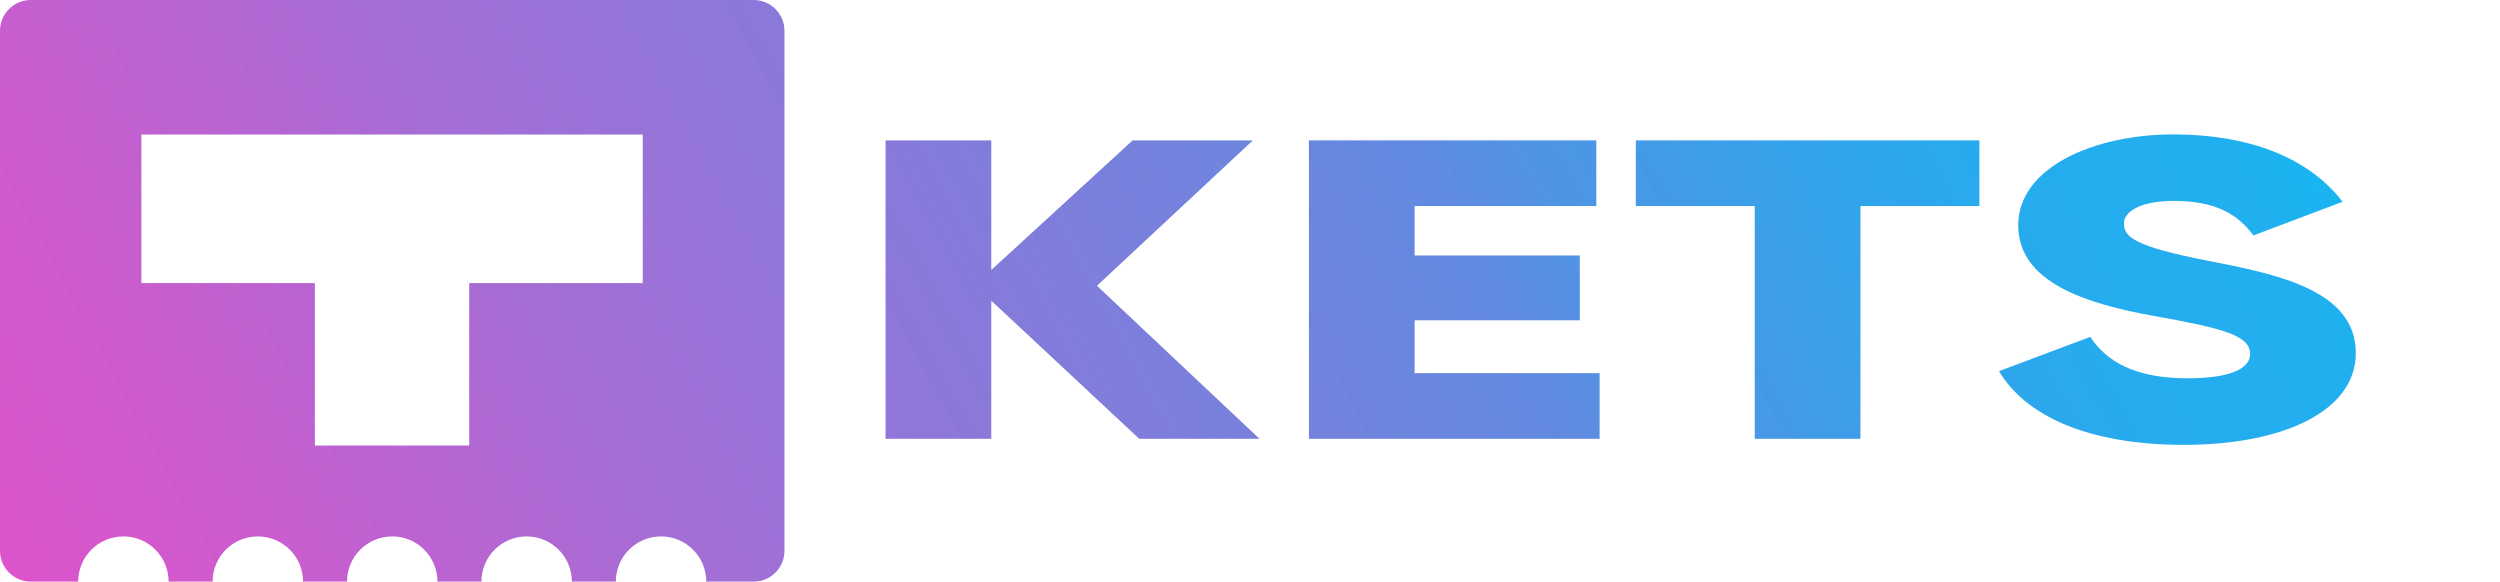
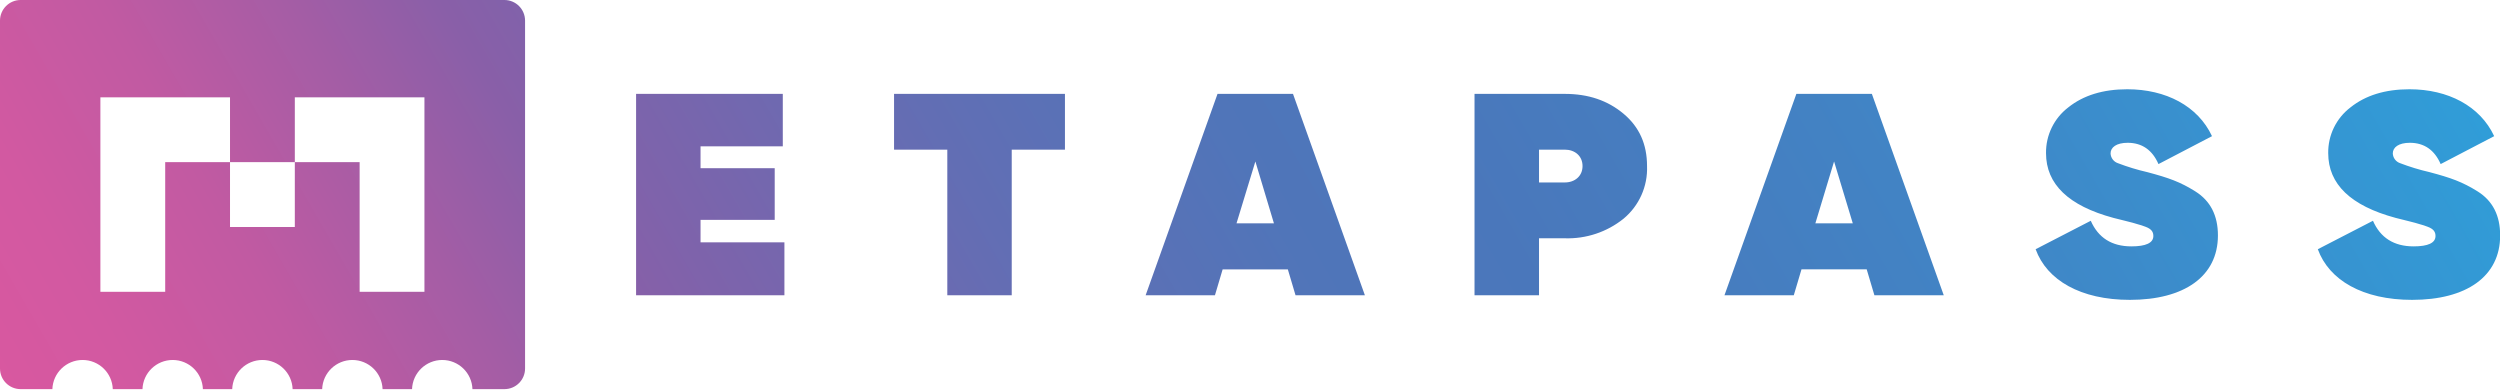
- <svg xmlns="http://www.w3.org/2000/svg" xmlns:xlink="http://www.w3.org/1999/xlink" viewBox="0 0 1023 238">
+ <svg xmlns="http://www.w3.org/2000/svg" viewBox="0 0 649.21 101.05">
  <defs>
-     <style>.cls-1{fill:none;opacity:0;}.cls-2{fill:url(#linear-gradient);}.cls-3{fill:url(#linear-gradient-2);}.cls-4{fill:url(#linear-gradient-3);}.cls-5{fill:url(#linear-gradient-4);}.cls-6{fill:url(#linear-gradient-5);}</style>
-     <linearGradient id="linear-gradient" x1="-46.04" y1="220.15" x2="977.85" y2="-50.1" gradientTransform="matrix(1.16, -0.42, 0.75, 2.06, -134.87, 107.85)" gradientUnits="userSpaceOnUse">
-       <stop offset="0" stop-color="#f518b7" stop-opacity="0.8" />
-       <stop offset="0.08" stop-color="#e722bb" stop-opacity="0.81" />
-       <stop offset="0.21" stop-color="#c13dc5" stop-opacity="0.84" />
-       <stop offset="0.32" stop-color="#9959cf" stop-opacity="0.88" />
-       <stop offset="0.33" stop-color="#965bd0" stop-opacity="0.88" />
-       <stop offset="0.58" stop-color="#5b85df" stop-opacity="0.96" />
-       <stop offset="0.61" stop-color="#4b90e3" stop-opacity="0.97" />
-       <stop offset="0.68" stop-color="#33a1ea" stop-opacity="0.99" />
-       <stop offset="0.74" stop-color="#25acee" />
-       <stop offset="0.8" stop-color="#20afef" />
-       <stop offset="0.83" stop-color="#15b7f2" />
-       <stop offset="0.87" stop-color="#0ebcf4" />
-       <stop offset="0.99" stop-color="#0cbdf4" />
+     <style>.cls-1{fill:url(#linear-gradient);}</style>
+     <linearGradient id="linear-gradient" x1="54.75" y1="191.96" x2="567.34" y2="-103.98" gradientUnits="userSpaceOnUse">
+       <stop offset="0" stop-color="#d858a0" />
+       <stop offset="0.05" stop-color="#d259a1" />
+       <stop offset="0.12" stop-color="#c15aa2" />
+       <stop offset="0.19" stop-color="#a55da5" />
+       <stop offset="0.25" stop-color="#895fa8" />
+       <stop offset="0.29" stop-color="#7e63ab" />
+       <stop offset="0.41" stop-color="#626eb4" />
+       <stop offset="0.52" stop-color="#5075b9" />
+       <stop offset="0.6" stop-color="#4a77bb" />
+       <stop offset="0.76" stop-color="#4283c4" />
+       <stop offset="1" stop-color="#309dd8" />
    </linearGradient>
-     <linearGradient id="linear-gradient-2" x1="-32.32" y1="272.13" x2="991.57" y2="1.87" xlink:href="#linear-gradient" />
-     <linearGradient id="linear-gradient-3" x1="-21.76" y1="312.14" x2="1002.13" y2="41.88" xlink:href="#linear-gradient" />
-     <linearGradient id="linear-gradient-4" x1="-6" y1="371.87" x2="1017.9" y2="101.62" xlink:href="#linear-gradient" />
-     <linearGradient id="linear-gradient-5" x1="-70.45" y1="127.69" x2="953.45" y2="-142.56" xlink:href="#linear-gradient" />
  </defs>
  <g id="Layer_2" data-name="Layer 2">
    <g id="Layer_1-2" data-name="Layer 1">
-       <rect class="cls-1" x="974" y="12" width="49" height="223" />
-       <polygon class="cls-2" points="512.68 57.44 463.48 57.44 405.63 110.47 405.63 57.44 362.37 57.44 362.37 179.56 405.63 179.56 405.63 123.04 466.18 179.56 515.39 179.56 448.88 116.93 512.68 57.44" />
-       <polygon class="cls-3" points="578.86 131.06 646.45 131.06 646.45 104.54 578.86 104.54 578.86 84.31 653.21 84.31 653.21 57.44 535.61 57.44 535.61 179.56 654.56 179.56 654.56 152.69 578.86 152.69 578.86 131.06" />
-       <polygon class="cls-4" points="669.38 84.31 718.04 84.31 718.04 179.56 761.29 179.56 761.29 84.31 809.96 84.31 809.96 57.44 669.38 57.44 669.38 84.31" />
-       <path class="cls-5" d="M903.17,106.64c-29.47-5.76-34.06-9.6-34.06-15.18,0-4.88,6.76-9.25,20.28-9.25,17.3,0,26.22,5.41,32.71,14.13l36.49-13.78C944.8,64.59,920.47,55,889.39,55c-32.72,0-63.54,13.61-63.54,37.16,0,23.37,27.58,32.1,55.69,37.16,28.39,5.05,39.21,8,39.21,15.52,0,4.71-5.14,9.95-25.69,9.95-21.36,0-33-6.81-39.74-16.93l-37.31,14c10.55,18,36,30.18,75.7,30.18C934.8,182,964,168,964,144.49,964,118.67,931.83,112.22,903.17,106.64Z" />
-       <path class="cls-6" d="M308.4,0H12.6A12.6,12.6,0,0,0,0,12.6V225.4A12.6,12.6,0,0,0,12.6,238H32A18.48,18.48,0,0,1,69,238H87A18.48,18.48,0,0,1,124,238H142A18.48,18.48,0,0,1,179,238H197A18.48,18.48,0,0,1,234,238H252A18.48,18.48,0,0,1,289,238H308.4A12.6,12.6,0,0,0,321,225.4V12.6A12.6,12.6,0,0,0,308.4,0ZM263,115.82H192V182.3H128.85V115.82h-71V55.06H263Z" />
+       <path class="cls-1" d="M131,0H5.35A5.36,5.36,0,0,0,0,5.35V95.7a5.35,5.35,0,0,0,5.35,5.35H13.6a7.85,7.85,0,0,1,15.69,0H37a7.85,7.85,0,0,1,15.69,0H60.3a7.85,7.85,0,0,1,15.69,0h7.67a7.85,7.85,0,0,1,15.69,0H107a7.85,7.85,0,0,1,15.69,0H131a5.35,5.35,0,0,0,5.35-5.35V5.35A5.36,5.36,0,0,0,131,0ZM110.22,42.11V75.77H93.39V42.11H76.56V58.94H59.73V42.11H42.9V75.77H26.07V25.28H59.73V42.11H76.56V25.28h33.66Zm71.7,20.82H203.7V76.68H165.18V24.38h38.1V38H181.92v5.68h19.26V57.1H181.92Zm94.63-38.55V38.87H262.73V76.68H246V38.87H232.17V24.38Zm59.88,52.3-2-6.73H317.5l-2,6.73h-18l18.67-52.3h19.6l18.67,52.3ZM321.1,58h9.72L326,41.93Zm85.26-33.62c6.11,0,11.13,1.71,15.24,5.15s6.11,7.92,6.11,13.6A16.9,16.9,0,0,1,421.6,56.8a23.15,23.15,0,0,1-15.24,5.08h-6.7v14.8H382.91V24.38Zm0,23c2.59,0,4.6-1.64,4.6-4.26s-2-4.26-4.6-4.26h-6.7v8.52Zm80.39,29.29-2-6.73H467.82l-2,6.73h-18l18.67-52.3h19.6l18.67,52.3ZM471.42,58h9.72l-4.86-16.07Zm57.2,6.72,14.32-7.39c1.93,4.4,5.44,6.65,10.55,6.65,3.77,0,5.7-.9,5.7-2.69,0-1-.42-1.8-2-2.39a17.91,17.91,0,0,0-2.1-.68c-.58-.22-1.59-.45-3-.82l-3.27-.82c-11.64-3.14-17.5-8.74-17.5-16.81a14.7,14.7,0,0,1,5.78-11.88q5.89-4.71,15.32-4.71c10,0,18.34,4.33,22,12.18l-13.9,7.25c-1.59-3.66-4.27-5.53-8-5.53-2.93,0-4.44,1.19-4.44,2.76A2.8,2.8,0,0,0,550,42.38a56.71,56.71,0,0,0,7.62,2.32c5.61,1.49,8.54,2.54,12.47,5s5.87,6.28,5.87,11.44c0,10.68-8.8,16.73-22.87,16.73C540.35,77.87,531.55,72.79,528.62,64.72Zm73.28,0,14.32-7.39c1.92,4.4,5.44,6.65,10.55,6.65,3.77,0,5.69-.9,5.69-2.69,0-1-.42-1.8-2-2.39a17.23,17.23,0,0,0-2.09-.68c-.59-.22-1.59-.45-3-.82l-3.27-.82c-11.64-3.14-17.5-8.74-17.5-16.81a14.67,14.67,0,0,1,5.78-11.88q5.89-4.71,15.32-4.71c10,0,18.34,4.33,22,12.18l-13.9,7.25c-1.59-3.66-4.27-5.53-8-5.53-2.93,0-4.43,1.19-4.43,2.76a2.79,2.79,0,0,0,1.92,2.54,56.71,56.71,0,0,0,7.62,2.32c5.61,1.49,8.54,2.54,12.48,5s5.86,6.28,5.86,11.44c0,10.68-8.79,16.73-22.86,16.73C613.62,77.87,604.83,72.79,601.9,64.72Z" />
    </g>
  </g>
</svg>
